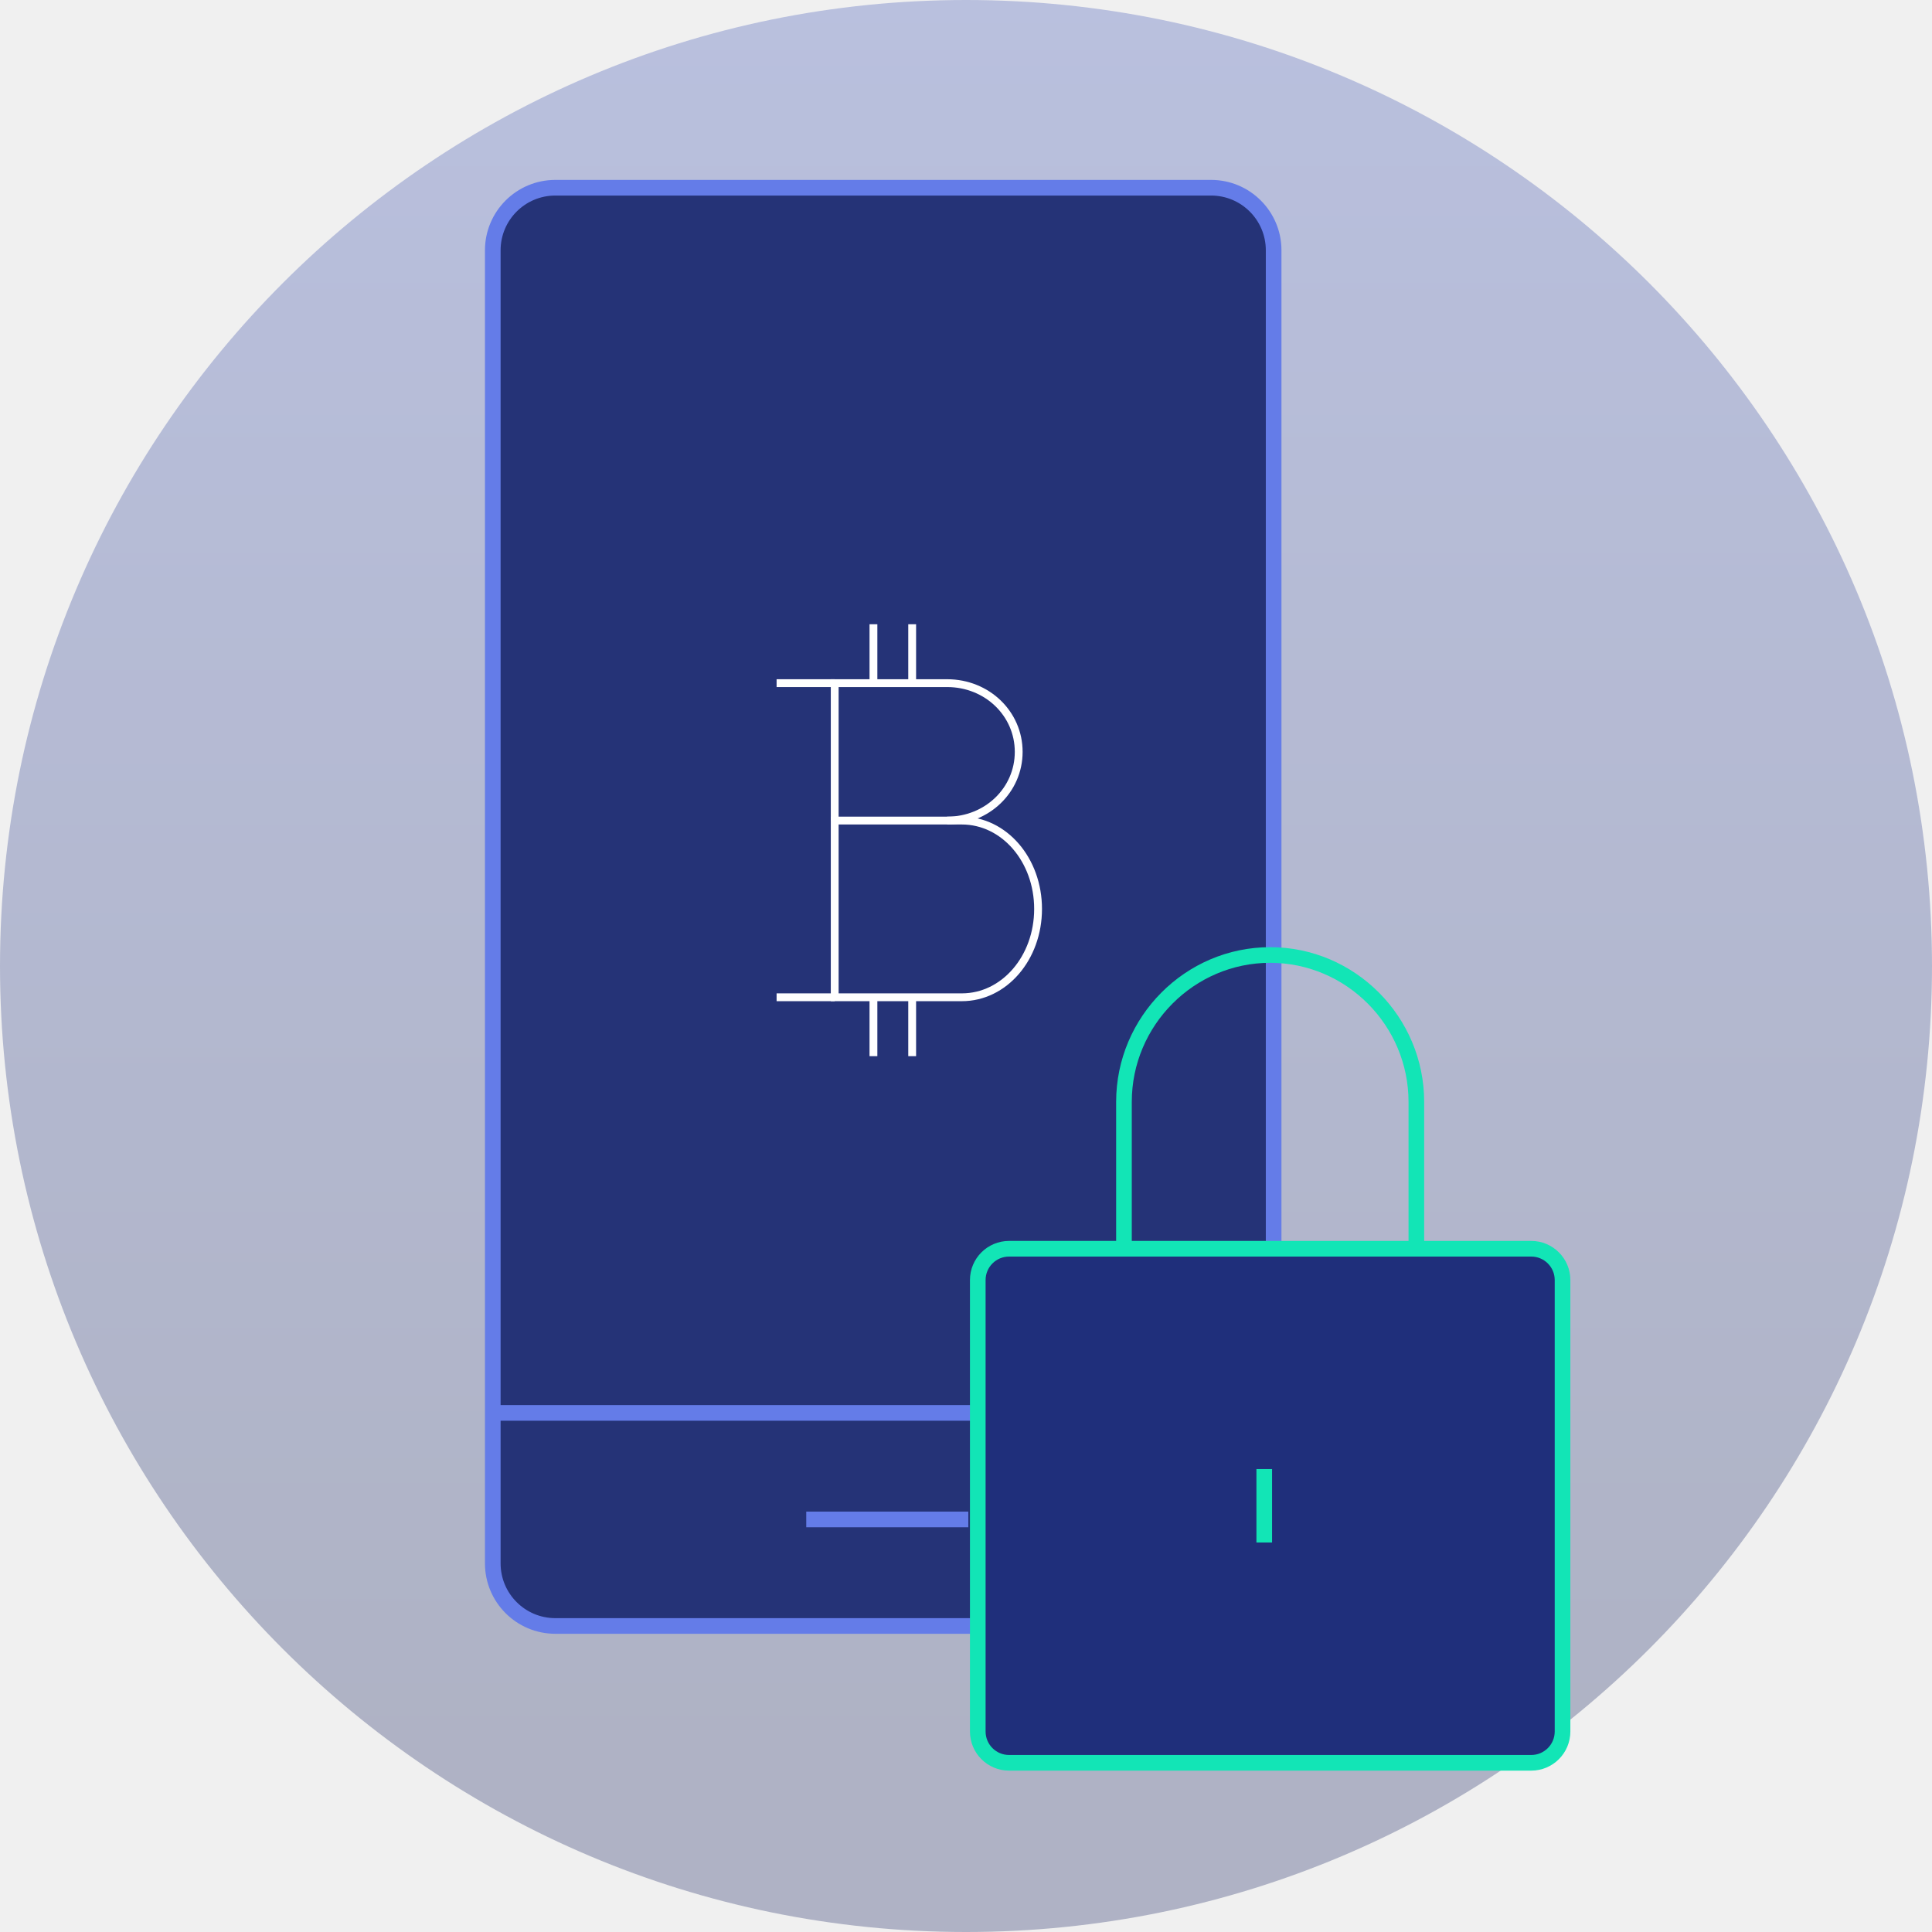
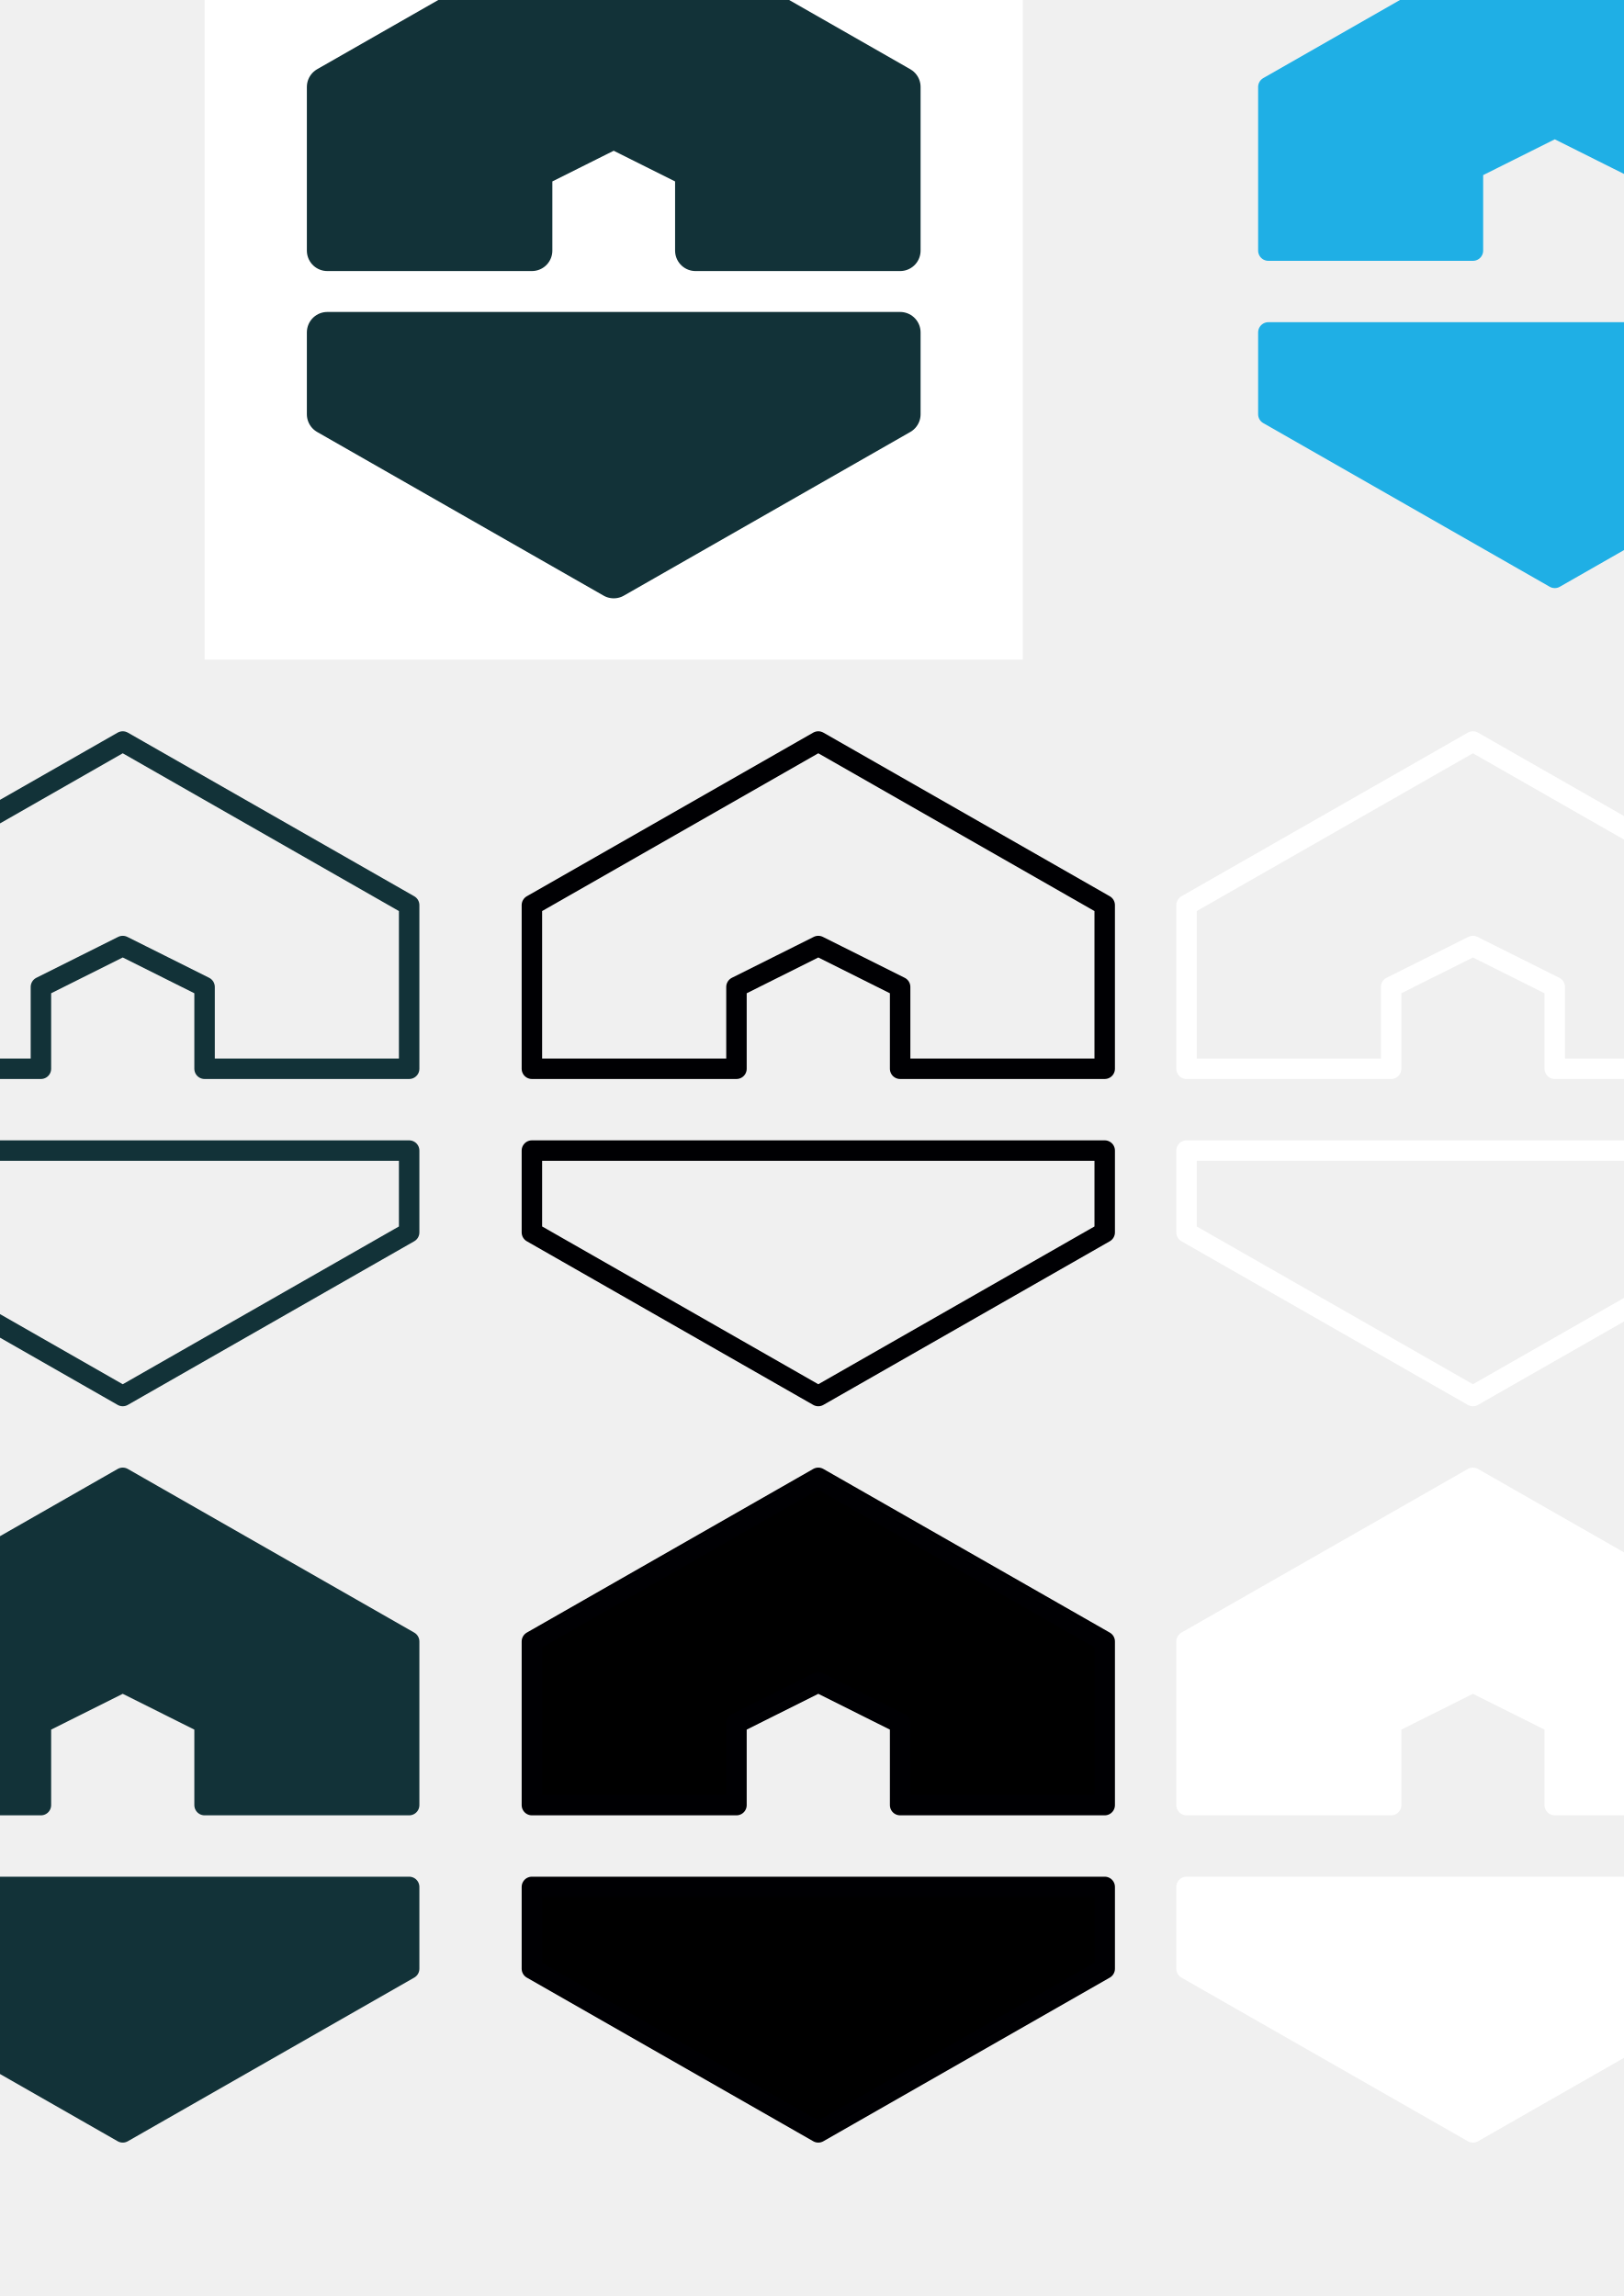
- <svg xmlns="http://www.w3.org/2000/svg" width="247px" height="247px" viewBox="0 0 247 247" version="1.1">
-   <defs>
-     <linearGradient x1="50%" y1="0%" x2="50%" y2="89.467%" id="linearGradient-1">
-       <stop stop-color="#3950B5" offset="0%" />
-       <stop stop-color="#162360" offset="100%" />
+ <svg xmlns="http://www.w3.org/2000/svg" width="210mm" height="297mm" viewBox="0 0 210 297" version="1.1" id="svg8">
+   <defs id="defs2">
+     <linearGradient id="linearGradient-1" y2="220.984" x2="123.5" y1="0" x1="123.5" gradientUnits="userSpaceOnUse">
+       <stop id="stop1261" offset="0%" stop-color="#3950B5" />
+       <stop id="stop1263" offset="100%" stop-color="#162360" />
    </linearGradient>
  </defs>
-   <g id="Onboarding" stroke="none" stroke-width="1" fill="none" fill-rule="evenodd">
-     <g id="0.2.3---Tour-3" transform="translate(-64, -210)">
-       <g id="bg-3" transform="translate(64, 210)">
-         <path d="M123.5,247 C191.707,247 247,191.707 247,123.5 C247,55.293 191.707,1.42108547e-14 123.5,1.42108547e-14 C55.293,1.42108547e-14 1.42108547e-14,55.293 1.42108547e-14,123.5 C1.42108547e-14,191.707 55.293,247 123.5,247 Z" id="Oval-2" fill="url(#linearGradient-1)" opacity="0.3" />
-         <rect id="Combined-Shape" stroke="#647CE8" stroke-width="2" fill="#253377" x="63" y="24" width="99.831" height="183.875" rx="8" />
-         <path d="M63.52,180.635 L162.311,180.635" id="Line" stroke="#647CE8" stroke-width="2" stroke-linecap="square" />
-         <path d="M104.076,194.255 L122.795,194.255" id="Line" stroke="#647CE8" stroke-width="2" stroke-linecap="square" />
-         <g id="Group-4" transform="translate(90, 76)" stroke="#FFFFFF">
-           <g id="top-up">
-             <g id="shopping-48px-outline_bitcoin" transform="translate(8.666667, 3.180606)">
-               <g id="Group" transform="translate(0.619048, 0.627502)">
-                 <path d="M12.381,0 L12.381,7.53" id="Shape" />
-                 <path d="M17.333,0 L17.333,7.53" id="Shape" />
-                 <path d="M12.381,47.69 L12.381,55.22" id="Shape" />
-                 <path d="M17.333,47.69 L17.333,55.22" id="Shape" />
-                 <path d="M0,47.69 L7.429,47.69" id="Shape-Copy" />
-                 <path d="M0,7.53 L7.429,7.53" id="Shape-Copy-2" />
-                 <path d="M7.429,25.1 L7.429,7.53 L21.804,7.53 C26.901,7.53 30.952,11.421 30.952,16.315 C30.952,21.21 26.901,25.1 21.804,25.1" id="Shape" />
-                 <path d="M7.429,47.69 L7.429,25.1 L23.679,25.1 C29.095,25.1 33.429,30.12 33.429,36.395 C33.429,42.67 29.095,47.69 23.679,47.69 L7.429,47.69 Z" id="Shape" />
+   <g id="layer1">
+     <path style="fill:none;stroke:#000003;stroke-width:2.646;stroke-linecap:round;stroke-linejoin:round;stroke-miterlimit:4;stroke-dasharray:none;stroke-opacity:1" d="M 68.792,117.083 105.833,95.917 142.875,117.083 V 138.25 H 116.417 V 127.667 L 105.833,122.375 95.25,127.667 V 138.25 H 68.792 v -21.167" id="path828" />
+     <path style="fill:none;stroke:#000003;stroke-width:2.646;stroke-linecap:round;stroke-linejoin:round;stroke-miterlimit:4;stroke-dasharray:none;stroke-opacity:1" d="m 68.792,148.833 -10e-7,10.583 37.042,21.167 37.042,-21.167 v -10.583 z" id="path830" />
+     <path style="fill:none;stroke:#ffffff;stroke-width:2.646;stroke-linecap:round;stroke-linejoin:round;stroke-miterlimit:4;stroke-dasharray:none;stroke-opacity:1" d="M 153.458,117.083 190.5,95.917 227.542,117.083 V 138.25 H 201.083 V 127.667 L 190.5,122.375 179.917,127.667 V 138.25 h -26.458 v -21.167" id="path828-8" />
+     <path style="fill:none;stroke:#ffffff;stroke-width:2.646;stroke-linecap:round;stroke-linejoin:round;stroke-miterlimit:4;stroke-dasharray:none;stroke-opacity:1" d="m 153.458,148.833 0,10.583 37.042,21.167 37.042,-21.167 v -10.583 z" id="path830-8" />
+     <path style="fill:none;stroke:#123238;stroke-width:2.646;stroke-linecap:round;stroke-linejoin:round;stroke-miterlimit:4;stroke-dasharray:none;stroke-opacity:1" d="M -21.167,117.083 15.875,95.917 52.917,117.083 V 138.25 H 26.458 L 26.458,127.667 15.875,122.375 l -10.583,5.292 0,10.583 H -21.167 v -21.167" id="path828-4" />
+     <path style="fill:none;stroke:#123238;stroke-width:2.646;stroke-linecap:round;stroke-linejoin:round;stroke-miterlimit:4;stroke-dasharray:none;stroke-opacity:1" d="m -21.167,148.833 -1e-6,10.583 37.042,21.167 37.042,-21.167 V 148.833 H 3.402 Z" id="path830-4" />
+     <path style="fill:#000000;stroke:#000003;stroke-width:2.646;stroke-linecap:round;stroke-linejoin:round;stroke-miterlimit:4;stroke-dasharray:none;stroke-opacity:1;fill-opacity:1" d="m 68.792,212.333 37.042,-21.167 37.042,21.167 V 233.5 H 116.417 V 222.917 L 105.833,217.625 95.25,222.917 V 233.5 h -26.458 v -21.167" id="path828-6" />
+     <path style="fill:#000000;stroke:#000003;stroke-width:2.646;stroke-linecap:round;stroke-linejoin:round;stroke-miterlimit:4;stroke-dasharray:none;stroke-opacity:1;fill-opacity:1" d="m 68.792,244.083 v 10.583 l 37.042,21.167 37.042,-21.167 v -10.583 z" id="path830-1" />
+     <path style="fill:#ffffff;stroke:#ffffff;stroke-width:2.646;stroke-linecap:round;stroke-linejoin:round;stroke-miterlimit:4;stroke-dasharray:none;stroke-opacity:1;fill-opacity:1" d="m 153.458,212.333 37.042,-21.167 37.042,21.167 V 233.5 h -26.458 v -10.583 l -10.583,-5.292 -10.583,5.292 V 233.5 h -26.458 v -21.167" id="path828-8-1" />
+     <path style="fill:#ffffff;stroke:#ffffff;stroke-width:2.646;stroke-linecap:round;stroke-linejoin:round;stroke-miterlimit:4;stroke-dasharray:none;stroke-opacity:1;fill-opacity:1" d="m 153.458,244.083 v 10.583 l 37.042,21.167 37.042,-21.167 v -10.583 z" id="path830-8-3" />
+     <path style="fill:#123238;stroke:#123238;stroke-width:2.646;stroke-linecap:round;stroke-linejoin:round;stroke-miterlimit:4;stroke-dasharray:none;stroke-opacity:1;fill-opacity:1;fill-rule:nonzero" d="m -21.167,212.333 37.042,-21.167 37.042,21.167 V 233.5 H 26.458 V 222.917 L 15.875,217.625 5.292,222.917 V 233.5 H -21.167 v -21.167" id="path828-4-7" />
+     <path style="fill:#123238;stroke:#123238;stroke-width:2.646;stroke-linecap:round;stroke-linejoin:round;stroke-miterlimit:4;stroke-dasharray:none;stroke-opacity:1;fill-opacity:1;fill-rule:nonzero" d="m -21.167,244.083 v 10.583 l 37.042,21.167 37.042,-21.167 v -10.583 z" id="path830-4-7" />
+     <g id="g1003">
+       <rect y="-20.5" x="26.458" height="105.833" width="105.833" id="rect972" style="fill:#ffffff;fill-opacity:1;fill-rule:nonzero;stroke:none;stroke-width:0.265;stroke-linecap:round;stroke-linejoin:round;stroke-miterlimit:4;stroke-dasharray:none;stroke-opacity:1" />
+       <path id="path828-4-7-4" d="m 42.333,11.25 37.042,-21.167 37.042,21.167 V 32.417 H 89.958 V 21.833 l -10.583,-5.292 -10.583,5.292 -1.3e-5,10.583 H 42.333 V 11.25" style="fill:#123238;fill-opacity:1;fill-rule:nonzero;stroke:#123238;stroke-width:5.292;stroke-linecap:round;stroke-linejoin:round;stroke-miterlimit:4;stroke-dasharray:none;stroke-opacity:1" />
+       <path id="path830-4-7-9" d="M 42.333,43 V 53.583 L 79.375,74.75 116.417,53.583 V 43 Z" style="fill:#123238;fill-opacity:1;fill-rule:nonzero;stroke:#123238;stroke-width:5.292;stroke-linecap:round;stroke-linejoin:round;stroke-miterlimit:4;stroke-dasharray:none;stroke-opacity:1" />
+       <path id="path828-4-7-4-82" d="M 164.042,11.25 201.083,-9.917 238.125,11.25 V 32.417 H 211.667 V 21.833 L 201.083,16.542 190.5,21.833 l -2e-5,10.583 H 164.042 V 11.25" style="fill:#1fafe5;fill-opacity:1;fill-rule:nonzero;stroke:#1fafe5;stroke-width:2.646;stroke-linecap:round;stroke-linejoin:round;stroke-miterlimit:4;stroke-dasharray:none;stroke-opacity:1" />
+       <path id="path830-4-7-9-4" d="m 164.042,43 v 10.583 l 37.042,21.167 37.042,-21.167 V 43 Z" style="fill:#1fafe5;fill-opacity:1;fill-rule:nonzero;stroke:#1fafe5;stroke-width:2.646;stroke-linecap:round;stroke-linejoin:round;stroke-miterlimit:4;stroke-dasharray:none;stroke-opacity:1" />
+       <path id="path828-4-7-4-82-1" d="m 264.583,249.375 37.042,-21.167 37.042,21.167 v 21.167 h -26.458 v -10.583 l -10.583,-5.292 -10.583,5.292 -2e-5,10.583 h -26.458 v -21.167" style="fill:#1fafe5;fill-opacity:1;fill-rule:nonzero;stroke:#1fafe5;stroke-width:2.646;stroke-linecap:round;stroke-linejoin:round;stroke-miterlimit:4;stroke-dasharray:none;stroke-opacity:1" />
+       <path id="path830-4-7-9-4-5" d="m 264.583,281.125 v 10.583 l 37.042,21.167 37.042,-21.167 V 281.125 Z" style="fill:#1fafe5;fill-opacity:1;fill-rule:nonzero;stroke:#1fafe5;stroke-width:2.646;stroke-linecap:round;stroke-linejoin:round;stroke-miterlimit:4;stroke-dasharray:none;stroke-opacity:1" />
+       <g id="Onboarding" transform="matrix(0.2645833,0,0,0.2645833,180.8112,381.7174)" style="fill:none;fill-rule:evenodd;stroke:none;stroke-width:1">
+         <g transform="translate(-64,-210)" id="0.2.3---Tour-3">
+           <g transform="translate(64,210)" id="bg-3">
+             <path id="Oval-2" d="M 123.5,247 C 191.707,247 247,191.707 247,123.5 247,55.293 191.707,0 123.5,0 55.293,0 0,55.293 0,123.5 0,191.707 55.293,247 123.5,247 Z" style="opacity:0.3;fill:url(#linearGradient-1)" />
+             <rect rx="8" height="183.875" width="99.831" y="24" x="63" id="Combined-Shape" style="fill:#253377;stroke:#647ce8;stroke-width:2" />
+             <path id="Line" d="M 63.52,180.635 H 162.311" style="stroke:#647ce8;stroke-width:2;stroke-linecap:square" />
+             <path id="path1271" d="m 104.076,194.255 h 18.718" style="stroke:#647ce8;stroke-width:2;stroke-linecap:square" />
+             <g transform="translate(90,76)" id="Group-4" style="stroke:#ffffff">
+               <g id="top-up">
+                 <g transform="translate(8.666667,3.180606)" id="shopping-48px-outline_bitcoin">
+                   <g transform="translate(0.619048,0.627502)" id="Group">
+                     <path id="Shape" d="M 12.381,0 V 7.53" />
+                     <path id="path1274" d="M 17.333,0 V 7.53" />
+                     <path id="path1276" d="m 12.381,47.69 v 7.53" />
+                     <path id="path1278" d="m 17.333,47.69 v 7.53" />
+                     <path id="Shape-Copy" d="M 0,47.69 H 7.429" />
+                     <path id="Shape-Copy-2" d="M 0,7.53 H 7.429" />
+                     <path id="path1282" d="M 7.429,25.1 V 7.53 H 21.804 c 5.097,0 9.148,3.891 9.148,8.785 0,4.895 -4.051,8.785 -9.148,8.785" />
+                     <path id="path1284" d="M 7.429,47.69 V 25.1 H 23.679 c 5.417,0 9.75,5.02 9.75,11.295 0,6.275 -4.333,11.295 -9.75,11.295 z" />
+                   </g>
+                 </g>
              </g>
            </g>
-           </g>
-         </g>
-         <g id="Group-3" transform="translate(125, 122)" stroke="#12E5B6" stroke-width="2">
-           <rect id="Rectangle-path" fill="#1F2F7B" x="0.005" y="37.648" width="74.76" height="65.721" rx="4" />
-           <path d="M18.695,37.648 L18.695,18.871 C18.695,8.543 27.106,0.093 37.385,0.093 L37.385,0.093 C47.665,0.093 56.076,8.543 56.076,18.871 L56.076,37.648" id="Shape" />
-           <path d="M36.63,65.815 L36.63,75.203" id="Shape" fill="#F9F9F9" />
-         </g>
-       </g>
+             <g transform="translate(125,122)" id="Group-3" style="stroke:#12e5b6;stroke-width:2">
+               <rect rx="4" height="65.721" width="74.76" y="37.648" x="0.005" id="Rectangle-path" style="fill:#1f2f7b" />
+               <path id="path1291" d="M 18.695,37.648 V 18.871 c 0,-10.328 8.411,-18.778 18.69,-18.778 v 0 c 10.28,0 18.69,8.45 18.69,18.778 v 18.778" />
+               <path id="path1293" d="m 36.63,65.815 v 9.389" style="fill:#f9f9f9" />
+             </g>
+           </g>
+         </g>
+       </g>
+       <g id="g1421" transform="matrix(0.2645833,0,0,0.2645833,29.05125,380.8729)" style="fill:#c87137">
+         <path id="path1377" d="M 187.5,257 C 255.7,257 311,201.7 311,133.5 311,65.3 255.7,10 187.5,10 119.3,10 64,65.3 64,133.5 64,201.7 119.3,257 187.5,257 Z" class="st0" style="opacity:0.3;fill:#c87137;enable-background:new" />
+         <polygon id="polygon1384" points="222.9,90.7 247.7,57.5 280.8,77.2 321.2,66.1 375,45 375,195 150.1,195 0.4,195 0,143.5 54.3,137.3 97.7,107.8 140.1,129.9 184.6,90.7 " class="st1" style="opacity:0.3;fill:#c87137;enable-background:new" />
+         <g id="g1394" class="st2" style="opacity:0.3;fill:#c87137">
+           <path id="path1386" d="m 300.2,195 h -0.5 v -4 h 0.5 z m 0,-8 h -0.5 v -4 h 0.5 z m 0,-8 h -0.5 v -4 h 0.5 z m 0,-8 h -0.5 v -4 h 0.5 z m 0,-8 h -0.5 v -4 h 0.5 z m 0,-8 h -0.5 v -4 h 0.5 z m 0,-8 h -0.5 v -4 h 0.5 z m 0,-8 h -0.5 v -4 h 0.5 z m 0,-8 h -0.5 v -4 h 0.5 z m 0,-8 h -0.5 v -4 h 0.5 z m 0,-8 h -0.5 v -4 h 0.5 z m 0,-8 h -0.5 v -4 h 0.5 z m 0,-8 h -0.5 v -4 h 0.5 z m 0,-8 h -0.5 v -4 h 0.5 z m 0,-8 h -0.5 v -4 h 0.5 z m 0,-8 h -0.5 v -4 h 0.5 z" class="st3" style="fill:#c87137" />
+           <path id="path1388" d="m 225.2,195 h -0.5 v -4 h 0.5 z m 0,-8 h -0.5 v -4 h 0.5 z m 0,-8 h -0.5 v -4 h 0.5 z m 0,-8 h -0.5 v -4 h 0.5 z m 0,-8 h -0.5 v -4 h 0.5 z m 0,-8 h -0.5 v -4 h 0.5 z m 0,-8 h -0.5 v -4 h 0.5 z m 0,-8 h -0.5 v -4 h 0.5 z m 0,-8 h -0.5 v -4 h 0.5 z m 0,-8 h -0.5 v -4 h 0.5 z m 0,-8 h -0.5 v -4 h 0.5 z m 0,-8 h -0.5 v -4 h 0.5 z m 0,-8 h -0.5 v -4 h 0.5 z m 0,-8 h -0.5 v -3.2 h 0.5 z" class="st3" style="fill:#c87137" />
+           <path id="path1390" d="m 150.2,195 h -0.5 v -4 h 0.5 z m 0,-8 h -0.5 v -4 h 0.5 z m 0,-8 h -0.5 v -4 h 0.5 z m 0,-8 h -0.5 v -4 h 0.5 z m 0,-8 h -0.5 v -4 h 0.5 z m 0,-8 h -0.5 v -4 h 0.5 z m 0,-8 h -0.5 v -4 h 0.5 z m 0,-8 h -0.5 v -4 h 0.5 z m 0,-8 h -0.5 v -4 h 0.5 z m 0,-8 h -0.5 v -2 h 0.5 z" class="st3" style="fill:#c87137" />
+           <path id="path1392" d="m 75.2,195 h -0.5 v -4 h 0.5 z m 0,-8 h -0.5 v -4 h 0.5 z m 0,-8 h -0.5 v -4 h 0.5 z m 0,-8 h -0.5 v -4 h 0.5 z m 0,-8 h -0.5 v -4 h 0.5 z m 0,-8 h -0.5 v -4 h 0.5 z m 0,-8 h -0.5 v -4 h 0.5 z m 0,-8 h -0.5 v -4 h 0.5 z m 0,-8 h -0.5 v -4 h 0.5 z" class="st3" style="fill:#c87137" />
+         </g>
+         <path id="path1396" d="m 0,144.5 c -0.5,0 -0.9,-0.4 -1,-0.9 -0.1,-0.5 0.3,-1 0.9,-1.1 L 54,136.3 97.1,107 c 0.3,-0.2 0.7,-0.2 1,-0.1 l 41.8,21.8 44,-38.7 c 0.2,-0.2 0.4,-0.2 0.7,-0.2 h 37.8 L 246.9,57 c 0.3,-0.4 0.9,-0.5 1.3,-0.3 l 32.7,19.5 39.9,-11 53.8,-21.1 c 0.5,-0.2 1.1,0.1 1.3,0.6 0.2,0.5 -0.1,1.1 -0.6,1.3 l -53.8,21.1 c 0,0 -0.1,0 -0.1,0 L 281,78.2 c -0.3,0.1 -0.5,0 -0.8,-0.1 L 248,58.9 223.7,91.4 c -0.2,0.3 -0.5,0.4 -0.8,0.4 H 185 l -44.2,39 c -0.3,0.3 -0.8,0.3 -1.1,0.1 L 97.8,109 54.9,138.2 c -0.1,0.1 -0.3,0.1 -0.4,0.2 L 0.2,144.6 C 0.1,144.5 0,144.5 0,144.5 Z" class="st3" style="fill:#c87137" />
+         <g id="g1400" style="fill:#c87137">
+           <path d="m 187.5,48.5 v 146" class="st4" id="Line_1_" style="opacity:0.64;fill:#c87137;stroke:#9012fe;stroke-width:2;stroke-linecap:square;enable-background:new" />
+           <circle r="4.5" cy="89.5" cx="187.5" class="st5" id="dot" style="fill:#c87137;stroke:#ffffff;stroke-width:3" />
+         </g>
+       </g>
+       <g id="g1714" transform="matrix(0.2645833,0,0,0.2645833,261.7788,378.1477)">
+         <g id="g1587" class="st0" transform="translate(0,54)" style="opacity:0.15">
+           <g id="g1547">
+             <polyline points="13,123.7 0,123.7 0,90 13,90   " class="st1" id="Shape-4" style="fill:none;stroke:#ffffff;stroke-width:2" />
+             <polyline points="58.3,123.7 71.3,123.7 71.3,90 58.3,90   " class="st1" id="Shape_1_" style="fill:none;stroke:#ffffff;stroke-width:2" />
+             <rect height="82.5" width="45.4" class="st1" y="41.2" x="13" id="Rectangle-path-1" style="fill:none;stroke:#ffffff;stroke-width:2" />
+             <path d="m 25.9,56.2 h 3.2" class="st1" id="Shape_2_" style="fill:none;stroke:#ffffff;stroke-width:2" />
+             <path d="m 42.1,56.2 h 3.2" class="st1" id="Shape_3_" style="fill:none;stroke:#ffffff;stroke-width:2" />
+             <path d="m 25.9,71.2 h 3.2" class="st1" id="Shape_4_" style="fill:none;stroke:#ffffff;stroke-width:2" />
+             <path d="m 42.1,71.2 h 3.2" class="st1" id="Shape_5_" style="fill:none;stroke:#ffffff;stroke-width:2" />
+             <path d="m 25.9,86.2 h 3.2" class="st1" id="Shape_6_" style="fill:none;stroke:#ffffff;stroke-width:2" />
+             <path d="m 42.1,86.2 h 3.2" class="st1" id="Shape_7_" style="fill:none;stroke:#ffffff;stroke-width:2" />
+             <path d="m 25.9,101.2 h 3.2" class="st1" id="Shape_8_" style="fill:none;stroke:#ffffff;stroke-width:2" />
+             <path d="m 42.1,101.2 h 3.2" class="st1" id="Shape_9_" style="fill:none;stroke:#ffffff;stroke-width:2" />
+             <path d="m 35.7,123.7 v -7.5" class="st1" id="Shape_10_" style="fill:none;stroke:#ffffff;stroke-width:2" />
+           </g>
+           <g id="g1559">
+             <polyline points="142.8,67 142.8,37.5 132.6,37.5 132.6,19.7 112.2,19.7 112.2,37.5 102,37.5     102,84.8   " class="st1" id="Shape_11_" style="fill:none;stroke:#ffffff;stroke-width:2" />
+             <path d="m 112.2,138 h 20.4" class="st1" id="Shape_12_" style="fill:none;stroke:#ffffff;stroke-width:2" />
+             <path d="M 122.4,7.9 V 19.7" class="st1" id="Shape_13_" style="fill:none;stroke:#ffffff;stroke-width:2" />
+             <rect height="53.2" width="40.9" class="st1" y="84.8" x="71.3" id="Rectangle-path_1_" style="fill:none;stroke:#ffffff;stroke-width:2" />
+             <rect height="71" width="40.9" class="st1" y="67" x="132.6" id="Rectangle-path_2_" style="fill:none;stroke:#ffffff;stroke-width:2" />
+             <path d="m 147.9,84.8 h 10.2" class="st1" id="Shape_14_" style="fill:none;stroke:#ffffff;stroke-width:2" />
+             <path d="m 147.9,102.5 h 10.2" class="st1" id="Shape_15_" style="fill:none;stroke:#ffffff;stroke-width:2" />
+             <path d="m 147.9,120.2 h 10.2" class="st1" id="Shape_16_" style="fill:none;stroke:#ffffff;stroke-width:2" />
+             <path d="M 86.6,102.5 H 96.8" class="st1" id="Shape_17_" style="fill:none;stroke:#ffffff;stroke-width:2" />
+             <path d="M 86.6,120.2 H 96.8" class="st1" id="Shape_18_" style="fill:none;stroke:#ffffff;stroke-width:2" />
+           </g>
+           <g id="g1573">
+             <polyline points="237.5,135.4 224.5,135.4 224.5,101.6 237.5,101.6   " class="st1" id="Shape_19_" style="fill:none;stroke:#ffffff;stroke-width:2" />
+             <polyline points="282.9,135.4 295.8,135.4 295.8,101.6 282.9,101.6   " class="st1" id="Shape_20_" style="fill:none;stroke:#ffffff;stroke-width:2" />
+             <rect height="82.5" width="45.4" class="st1" y="52.9" x="237.5" id="Rectangle-path_3_" style="fill:none;stroke:#ffffff;stroke-width:2" />
+             <path d="m 250.5,67.9 h 3.2" class="st1" id="Shape_21_" style="fill:none;stroke:#ffffff;stroke-width:2" />
+             <path d="m 266.7,67.9 h 3.2" class="st1" id="Shape_22_" style="fill:none;stroke:#ffffff;stroke-width:2" />
+             <path d="m 250.5,82.9 h 3.2" class="st1" id="Shape_23_" style="fill:none;stroke:#ffffff;stroke-width:2" />
+             <path d="m 266.7,82.9 h 3.2" class="st1" id="Shape_24_" style="fill:none;stroke:#ffffff;stroke-width:2" />
+             <path d="m 250.5,97.9 h 3.2" class="st1" id="Shape_25_" style="fill:none;stroke:#ffffff;stroke-width:2" />
+             <path d="m 266.7,97.9 h 3.2" class="st1" id="Shape_26_" style="fill:none;stroke:#ffffff;stroke-width:2" />
+             <path d="m 250.5,112.9 h 3.2" class="st1" id="Shape_27_" style="fill:none;stroke:#ffffff;stroke-width:2" />
+             <path d="m 266.7,112.9 h 3.2" class="st1" id="Shape_28_" style="fill:none;stroke:#ffffff;stroke-width:2" />
+             <path d="m 260.2,135.4 v -7.5" class="st1" id="Shape_29_" style="fill:none;stroke:#ffffff;stroke-width:2" />
+           </g>
+           <g id="g1585">
+             <polyline points="367.4,56 367.4,26.4 357.1,26.4 357.1,8.7 336.7,8.7 336.7,26.4 326.5,26.4     326.5,73.8   " class="st1" id="Shape_30_" style="fill:none;stroke:#ffffff;stroke-width:2" />
+             <path d="m 336.7,127.1 h 20.4" class="st1" id="Shape_31_" style="fill:none;stroke:#ffffff;stroke-width:2" />
+             <path d="M 346.9,-3.1 V 8.7" class="st1" id="Shape_32_" style="fill:none;stroke:#ffffff;stroke-width:2" />
+             <rect height="53.2" width="40.9" class="st1" y="73.8" x="295.8" id="Rectangle-path_4_" style="fill:none;stroke:#ffffff;stroke-width:2" />
+             <rect height="71" width="40.9" class="st1" y="56" x="357.1" id="Rectangle-path_5_" style="fill:none;stroke:#ffffff;stroke-width:2" />
+             <path d="m 372.5,73.8 h 10.2" class="st1" id="Shape_33_" style="fill:none;stroke:#ffffff;stroke-width:2" />
+             <path d="m 372.5,91.5 h 10.2" class="st1" id="Shape_34_" style="fill:none;stroke:#ffffff;stroke-width:2" />
+             <path d="m 372.5,109.2 h 10.2" class="st1" id="Shape_35_" style="fill:none;stroke:#ffffff;stroke-width:2" />
+             <path d="m 311.2,91.5 h 10.2" class="st1" id="Shape_36_" style="fill:none;stroke:#ffffff;stroke-width:2" />
+             <path d="m 311.2,109.2 h 10.2" class="st1" id="Shape_37_" style="fill:none;stroke:#ffffff;stroke-width:2" />
+           </g>
+         </g>
+         <path id="path1594" d="M 187.5,247 C 255.7,247 311,191.7 311,123.5 311,55.3 255.7,0 187.5,0 119.3,0 64,55.3 64,123.5 64,191.7 119.3,247 187.5,247 Z" class="st2" style="opacity:0.3;fill:url(#SVGID_1_);enable-background:new" />
+         <g id="g1602">
+           <path id="path1596" d="m 141,32 h 83.8 c 4.4,0 8,3.6 8,8 v 167.9 c 0,4.4 -3.6,8 -8,8 H 141 c -4.4,0 -8,-3.6 -8,-8 V 40 c 0,-4.4 3.6,-8 8,-8 z" class="st3" style="fill:#293881;fill-opacity:0.655;stroke:#6778ba;stroke-width:2" />
+           <path id="path1598" d="m 133.5,188 h 98.8" class="st4" style="fill:none;stroke:#6778ba;stroke-width:2;stroke-linecap:square" />
+           <path id="path1600" d="m 177.1,202.3 h 18.7" class="st4" style="fill:none;stroke:#6778ba;stroke-width:2;stroke-linecap:square" />
+         </g>
+         <g id="g1634">
+           <path id="path1604" d="M 197.8,66 H 166 v 31.8 h 31.8 z m -4.5,27.3 H 170.6 V 70.5 h 22.7 z" class="st5" style="fill:#5bc2a7" />
+           <polygon id="polygon1606" points="266,166 266,161.5 231.9,161.5 231.9,156.9 227.4,156.9 227.4,166 " class="st5" style="fill:#5bc2a7" />
+           <rect id="rect1608" height="13.6" width="13.6" class="st5" y="75.1" x="175.1" style="fill:#5bc2a7" />
+           <path id="path1610" d="m 166,166 h 31.8 V 134.2 H 166 Z m 4.5,-27.3 h 22.7 v 22.7 h -22.7 z" class="st5" style="fill:#5bc2a7" />
+           <rect id="rect1612" height="13.6" width="13.6" class="st5" y="143.3" x="175.1" style="fill:#5bc2a7" />
+           <path id="path1614" d="M 234.2,66 V 97.8 H 266 V 66 Z m 27.3,27.3 H 238.8 V 70.5 h 22.7 z" class="st5" style="fill:#5bc2a7" />
+           <rect id="rect1616" height="13.6" width="13.6" class="st5" y="75.1" x="243.3" style="fill:#5bc2a7" />
+           <rect id="rect1618" height="9.1" width="9.1" class="st5" y="102.4" x="256.9" style="fill:#5bc2a7" />
+           <rect id="rect1620" height="9.1" width="9.1" class="st5" y="120.5" x="166" style="fill:#5bc2a7" />
+           <polygon id="polygon1622" points="218.3,106.9 218.3,97.8 218.3,93.3 222.8,93.3 222.8,84.2 218.3,84.2 213.7,84.2 209.2,84.2 209.2,75.1 213.7,75.1 213.7,79.6 229.6,79.6 229.6,66 225.1,66 225.1,75.1 218.3,75.1 218.3,66 216,66 206.9,66 204.6,66 204.6,88.7 213.7,88.7 213.7,93.3 204.6,93.3 204.6,97.8 213.7,97.8 213.7,102.4 195.5,102.4 195.5,106.9 " class="st5" style="fill:#5bc2a7" />
+           <polygon id="polygon1624" points="188.7,116 188.7,120.5 179.6,120.5 179.6,125.1 188.7,125.1 188.7,129.6 206.9,129.6 206.9,125.1 193.3,125.1 193.3,120.5 193.3,111.5 186.5,111.5 186.5,104.6 181.9,104.6 181.9,111.5 177.4,111.5 177.4,102.4 166,102.4 166,106.9 172.8,106.9 172.8,116 181.9,116 186.5,116 " class="st5" style="fill:#5bc2a7" />
+           <polygon id="polygon1626" points="206.9,136.5 202.4,136.5 202.4,150.1 211.5,150.1 211.5,156.9 202.4,156.9 202.4,161.5 211.5,161.5 211.5,166 222.8,166 222.8,161.5 216,161.5 216,156.9 216,145.5 206.9,145.5 " class="st5" style="fill:#5bc2a7" />
+           <polygon id="polygon1628" points="225.1,100.1 225.1,116 247.8,116 247.8,111.5 243.3,111.5 243.3,106.9 250.1,106.9 250.1,102.4 243.3,102.4 238.7,102.4 234.2,102.4 234.2,106.9 238.7,106.9 238.7,111.5 229.6,111.5 229.6,100.1 " class="st5" style="fill:#5bc2a7" />
+           <polygon id="polygon1630" points="250.1,156.9 250.1,152.4 250.1,147.8 250.1,141 241,141 241,147.8 234.2,147.8 234.2,141 229.6,141 229.6,147.8 225.1,147.8 225.1,129.6 220.5,129.6 220.5,125.1 216,125.1 216,111.5 200.1,111.5 200.1,120.5 204.6,120.5 204.6,116 211.5,116 211.5,125.1 211.5,134.2 220.5,134.2 220.5,147.8 220.5,152.4 225.1,152.4 229.6,152.4 234.2,152.4 241,152.4 241,156.9 " class="st5" style="fill:#5bc2a7" />
+           <polygon id="polygon1632" points="238.7,122.8 238.7,131.9 234.2,131.9 234.2,122.8 229.6,122.8 229.6,136.5 243.3,136.5 243.3,127.4 250.1,127.4 250.1,134.2 254.6,134.2 254.6,127.4 261.5,127.4 261.5,141 254.6,141 254.6,154.6 266,154.6 266,150.1 259.2,150.1 259.2,145.5 266,145.5 266,127.4 266,122.8 266,116 261.5,116 261.5,122.8 254.6,122.8 250.1,122.8 " class="st5" style="fill:#5bc2a7" />
+         </g>
+       </g>
+     </g>
+     <g id="g1011">
+       <g id="g1021">
+         <rect style="fill:#ffffff;fill-opacity:1;fill-rule:nonzero;stroke:none;stroke-width:0.265;stroke-linecap:round;stroke-linejoin:round;stroke-miterlimit:4;stroke-dasharray:none;stroke-opacity:1" id="rect972-2" width="105.833" height="105.833" x="359.833" y="90.625" />
+         <path style="fill:none;fill-opacity:1;fill-rule:nonzero;stroke:#123238;stroke-width:5.292;stroke-linecap:round;stroke-linejoin:round;stroke-miterlimit:4;stroke-dasharray:none;stroke-opacity:1" d="M 375.708,122.375 412.75,101.208 449.792,122.375 v 21.167 h -26.458 v -10.583 l -10.583,-5.292 -10.583,5.292 v 10.583 H 375.708 V 122.375" id="path828-4-7-4-8" />
+         <path style="fill:none;fill-opacity:1;fill-rule:nonzero;stroke:#123238;stroke-width:5.292;stroke-linecap:round;stroke-linejoin:round;stroke-miterlimit:4;stroke-dasharray:none;stroke-opacity:1" d="m 375.708,154.125 v 10.583 L 412.75,185.875 449.792,164.708 V 154.125 Z" id="path830-4-7-9-6" />
+       </g>
+     </g>
+     <rect style="fill:#ffffff;fill-opacity:1;fill-rule:nonzero;stroke:none;stroke-width:0.265;stroke-linecap:round;stroke-linejoin:round;stroke-miterlimit:4;stroke-dasharray:none;stroke-opacity:1" id="rect972-2-0" width="105.833" height="105.833" x="254" y="-20.5" />
+     <path style="fill:none;fill-opacity:1;fill-rule:nonzero;stroke:#123238;stroke-width:2.646;stroke-linecap:round;stroke-linejoin:round;stroke-miterlimit:4;stroke-dasharray:none;stroke-opacity:1" d="M 269.875,11.25 306.917,-9.917 343.958,11.25 V 32.417 H 317.5 v -10.583 l -10.583,-5.292 -10.583,5.292 v 10.583 H 269.875 V 11.25" id="path828-4-7-4-8-8" />
+     <path style="fill:none;fill-opacity:1;fill-rule:nonzero;stroke:#123238;stroke-width:2.646;stroke-linecap:round;stroke-linejoin:round;stroke-miterlimit:4;stroke-dasharray:none;stroke-opacity:1" d="m 269.875,43 v 10.583 l 37.042,21.167 37.042,-21.167 V 43 Z" id="path830-4-7-9-6-9" />
+     <rect style="fill:#ffffff;fill-opacity:1;fill-rule:nonzero;stroke:none;stroke-width:0.265;stroke-linecap:round;stroke-linejoin:round;stroke-miterlimit:4;stroke-dasharray:none;stroke-opacity:1" id="rect972-2-0-4" width="105.833" height="105.833" x="359.833" y="-20.5" />
+     <path style="fill:none;fill-opacity:1;fill-rule:nonzero;stroke:#123238;stroke-width:1.323;stroke-linecap:round;stroke-linejoin:round;stroke-miterlimit:4;stroke-dasharray:none;stroke-opacity:1" d="m 375.708,11.25 37.042,-21.167 37.042,21.167 v 21.167 h -26.458 v -10.583 l -10.583,-5.292 -10.583,5.292 v 10.583 h -26.458 v -21.167" id="path828-4-7-4-8-8-3" />
+     <path style="fill:none;fill-opacity:1;fill-rule:nonzero;stroke:#123238;stroke-width:1.323;stroke-linecap:round;stroke-linejoin:round;stroke-miterlimit:4;stroke-dasharray:none;stroke-opacity:1" d="m 375.708,43 v 10.583 l 37.042,21.167 37.042,-21.167 v -10.583 z" id="path830-4-7-9-6-9-1" />
+     <rect style="fill:#ffffff;fill-opacity:1;fill-rule:nonzero;stroke:none;stroke-width:0.265;stroke-linecap:round;stroke-linejoin:round;stroke-miterlimit:4;stroke-dasharray:none;stroke-opacity:1" id="rect972-2-0-46" width="105.833" height="105.833" x="254" y="90.625" />
+     <path style="fill:none;fill-opacity:1;fill-rule:nonzero;stroke:#123238;stroke-width:2.646;stroke-linecap:round;stroke-linejoin:round;stroke-miterlimit:4;stroke-dasharray:none;stroke-opacity:1" d="m 269.875,122.375 37.042,-21.167 37.042,21.167 v 21.167 H 317.5 L 317.5,138.25 l -10.583,-5.292 -10.583,5.292 -1e-5,5.292 h -26.458 v -21.167" id="path828-4-7-4-8-8-4" />
+     <path style="fill:none;fill-opacity:1;fill-rule:nonzero;stroke:#123238;stroke-width:2.646;stroke-linecap:round;stroke-linejoin:round;stroke-miterlimit:4;stroke-dasharray:none;stroke-opacity:1" d="m 269.875,154.125 v 10.583 l 37.042,21.167 37.042,-21.167 V 154.125 Z" id="path830-4-7-9-6-9-7" />
+     <path style="fill:#000000;fill-opacity:1;stroke:#000003;stroke-width:1.984;stroke-linecap:round;stroke-linejoin:round;stroke-miterlimit:4;stroke-dasharray:none;stroke-opacity:1" d="m 104.51,492.792 27.781,-15.875 27.781,15.875 v 15.875 h -19.844 v -7.938 l -7.938,-3.969 -7.938,3.969 v 7.938 h -19.844 v -15.875" id="path828-6-0" />
+     <path style="fill:#000000;fill-opacity:1;stroke:#000003;stroke-width:1.984;stroke-linecap:round;stroke-linejoin:round;stroke-miterlimit:4;stroke-dasharray:none;stroke-opacity:1" d="m 104.51,516.604 v 7.938 l 27.781,15.875 27.781,-15.875 v -7.938 z" id="path830-1-0" />
+     <path style="opacity:0.3;fill:#123238;fill-opacity:1;stroke:none;stroke-width:0.397px;stroke-linecap:butt;stroke-linejoin:miter;stroke-opacity:1" d="m 104.511,593.337 27.781,15.872 27.781,-15.872 -2e-5,-27.775 -27.781,-15.872 -27.781,15.872 z" id="path1740" />
+     <g id="g5790" transform="translate(13.22916,-2.7999999e-6)">
+       <path id="path1742-9-6" d="m 304.271,511.312 26.458,-15.875 26.458,15.875 v 26.458 l -26.458,15.875 -26.458,-15.875 V 511.312" style="opacity:0.3;fill:#123238;fill-opacity:1;stroke:none;stroke-width:0.265px;stroke-linecap:butt;stroke-linejoin:miter;stroke-opacity:1" />
+       <path id="path5716" d="m 325.438,519.25 v 10.583 l 2.646,2.646 h 5.292 l 2.646,-2.646 V 519.25 l -2.646,-2.646 c 0,0 -5.292,0 -5.292,0 L 325.438,519.25" style="fill:#2b839a;fill-opacity:1;stroke:#000000;stroke-width:0.265px;stroke-linecap:butt;stroke-linejoin:miter;stroke-opacity:1" />
+       <path id="path5651" d="m 325.438,519.25 v 10.583" style="fill:#2b839a;fill-opacity:1;stroke:#000000;stroke-width:0.265px;stroke-linecap:butt;stroke-linejoin:miter;stroke-opacity:1" />
+       <path id="path5653" d="m 336.021,519.25 v 10.583" style="fill:#2b839a;fill-opacity:1;stroke:#000000;stroke-width:0.265px;stroke-linecap:butt;stroke-linejoin:miter;stroke-opacity:1" />
+       <path id="path5655" d="m 325.438,519.25 2.646,-2.646 h 5.292 l 2.646,2.646 -2.646,2.646 h -5.292 L 325.438,519.25" style="fill:#2b839a;fill-opacity:0.04;stroke:#000000;stroke-width:0.265px;stroke-linecap:butt;stroke-linejoin:miter;stroke-opacity:1" />
+       <path id="path5702" d="m 328.083,521.896 v 10.583" style="fill:none;stroke:#000000;stroke-width:0.265px;stroke-linecap:butt;stroke-linejoin:miter;stroke-opacity:1" />
+       <path id="path5704" d="m 333.375,521.896 v 10.583" style="fill:none;stroke:#000000;stroke-width:0.265px;stroke-linecap:butt;stroke-linejoin:miter;stroke-opacity:1" />
+       <path id="path5706" d="m 325.438,529.833 2.646,2.646 h 5.292 l 2.646,-2.646" style="fill:none;stroke:#000000;stroke-width:0.265px;stroke-linecap:butt;stroke-linejoin:miter;stroke-opacity:1" />
+       <path id="path5710" d="m 325.438,527.188 2.646,2.646 h 5.292 l 2.646,-2.646" style="fill:none;stroke:#000000;stroke-width:0.265px;stroke-linecap:butt;stroke-linejoin:miter;stroke-opacity:1" />
+       <path id="path5712" d="m 336.021,524.542 -2.646,2.646 h -5.292 l -2.646,-2.646" style="fill:none;stroke:#000000;stroke-width:0.265px;stroke-linecap:butt;stroke-linejoin:miter;stroke-opacity:1" />
+       <path id="path5714" d="m 325.438,521.896 2.646,2.646 h 5.292 l 2.646,-2.646" style="fill:none;stroke:#000000;stroke-width:0.265px;stroke-linecap:butt;stroke-linejoin:miter;stroke-opacity:1" />
+       <path id="path5606" transform="scale(0.2645833)" d="m 1250,1922.52 a 60,60 0 0 0 -60,60 60,60 0 0 0 60,60 60,60 0 0 0 60,-60 60,60 0 0 0 -60,-60 z m 0,10 a 50,50 0 0 1 29.957,10.043 l -69.922,69.922 A 50,50 0 0 1 1200,1982.52 a 50,50 0 0 1 50,-50 z m 39.965,20.035 a 50,50 0 0 1 10.035,29.965 50,50 0 0 1 -50,50 50,50 0 0 1 -29.957,-10.043 z" style="opacity:1;fill:#123238;fill-opacity:1;fill-rule:nonzero;stroke:#000000;stroke-width:1;stroke-linecap:butt;stroke-linejoin:round;stroke-miterlimit:4;stroke-dasharray:none;stroke-opacity:1" />
+     </g>
+     <g id="g5776" transform="translate(-3.5000114e-6,3.6e-6)">
+       <path id="path1742-9" d="m 251.354,511.312 26.458,-15.875 26.458,15.875 v 26.458 l -26.458,15.875 -26.458,-15.875 V 511.312" style="opacity:0.3;fill:#123238;fill-opacity:1;stroke:none;stroke-width:0.265px;stroke-linecap:butt;stroke-linejoin:miter;stroke-opacity:1" />
+       <path id="path5604" d="m 277.812,521.896 v -13.229 l -15.875,13.229 10e-6,2.646 2.646,2.646 h 13.229 v 13.229 l 15.875,-13.229 v -2.646 l -2.646,-2.646 H 277.812" style="fill:#123238;fill-opacity:1;stroke:#000000;stroke-width:0.265px;stroke-linecap:butt;stroke-linejoin:miter;stroke-opacity:1" />
+       <path id="path5754" d="m 275.167,529.833 -7.938,5.292 v 2.646 h 2.646 l 5.292,-7.938" style="fill:#2b839a;fill-opacity:1;stroke:#000000;stroke-width:0.265px;stroke-linecap:butt;stroke-linejoin:miter;stroke-opacity:1" />
+       <path id="path5760" d="m 280.458,519.25 7.938,-5.292 V 511.312 H 285.75 l -5.292,7.938" style="fill:#2b839a;fill-opacity:1;stroke:#000000;stroke-width:0.265px;stroke-linecap:butt;stroke-linejoin:miter;stroke-opacity:1" />
+     </g>
+     <g id="g5770" transform="translate(-13.22917)">
+       <path id="path1742" d="m 198.438,511.312 26.458,-15.875 26.458,15.875 v 26.458 l -26.458,15.875 -26.458,-15.875 V 511.312" style="opacity:0.3;fill:#123238;fill-opacity:1;stroke:none;stroke-width:0.265px;stroke-linecap:butt;stroke-linejoin:miter;stroke-opacity:1" />
+       <path id="path5762" d="m 209.021,521.896 v 15.875 l 2.646,2.646 h 26.458 l 2.646,-2.646 v -15.875 L 238.125,519.25 h -26.458 l -2.646,2.646" style="fill:#123238;fill-opacity:1;stroke:#000000;stroke-width:0.265px;stroke-linecap:butt;stroke-linejoin:miter;stroke-opacity:1" />
+       <path id="path5748" d="m 222.25,527.188 v 5.292 l 2.646,2.646 2.646,-2.646 v -5.292 l -2.646,-2.646 z" style="fill:#2b839a;fill-opacity:1;stroke:#000000;stroke-width:0.265px;stroke-linecap:butt;stroke-linejoin:miter;stroke-opacity:1" />
+       <path id="path5764" d="m 214.312,519.25 v -7.938 l 2.646,-2.646 h 15.875 l 2.646,2.646 v 7.938 h -2.646 v -5.292 l -2.646,-2.646 h -10.583 l -2.646,2.646 V 519.25 h -2.646" style="fill:#2b839a;fill-opacity:1;stroke:#000000;stroke-width:0.265px;stroke-linecap:butt;stroke-linejoin:miter;stroke-opacity:1" />
    </g>
  </g>
+   <style id="style1370" type="text/css">
+ 	.st0{opacity:0.3;fill:url(#SVGID_1_);enable-background:new    ;}
+ 	.st1{opacity:0.3;fill:url(#SVGID_2_);enable-background:new    ;}
+ 	.st2{opacity:0.3;}
+ 	.st3{fill:#13E5B6;}
+ 	.st4{opacity:0.64;fill:none;stroke:#9012FE;stroke-width:2;stroke-linecap:square;enable-background:new    ;}
+ 	.st5{fill:#1A2A71;stroke:#FFFFFF;stroke-width:3;}
+ </style>
+   <style id="style1533" type="text/css">
+ 	.st0{opacity:0.15;}
+ 	.st1{fill:none;stroke:#FFFFFF;stroke-width:2;}
+ 	.st2{opacity:0.3;fill:url(#SVGID_1_);enable-background:new    ;}
+ 	.st3{fill:#293881;fill-opacity:0.655;stroke:#6778BA;stroke-width:2;}
+ 	.st4{fill:none;stroke:#6778BA;stroke-width:2;stroke-linecap:square;}
+ 	.st5{fill:#5BC2A7;}
+ </style>
</svg>
